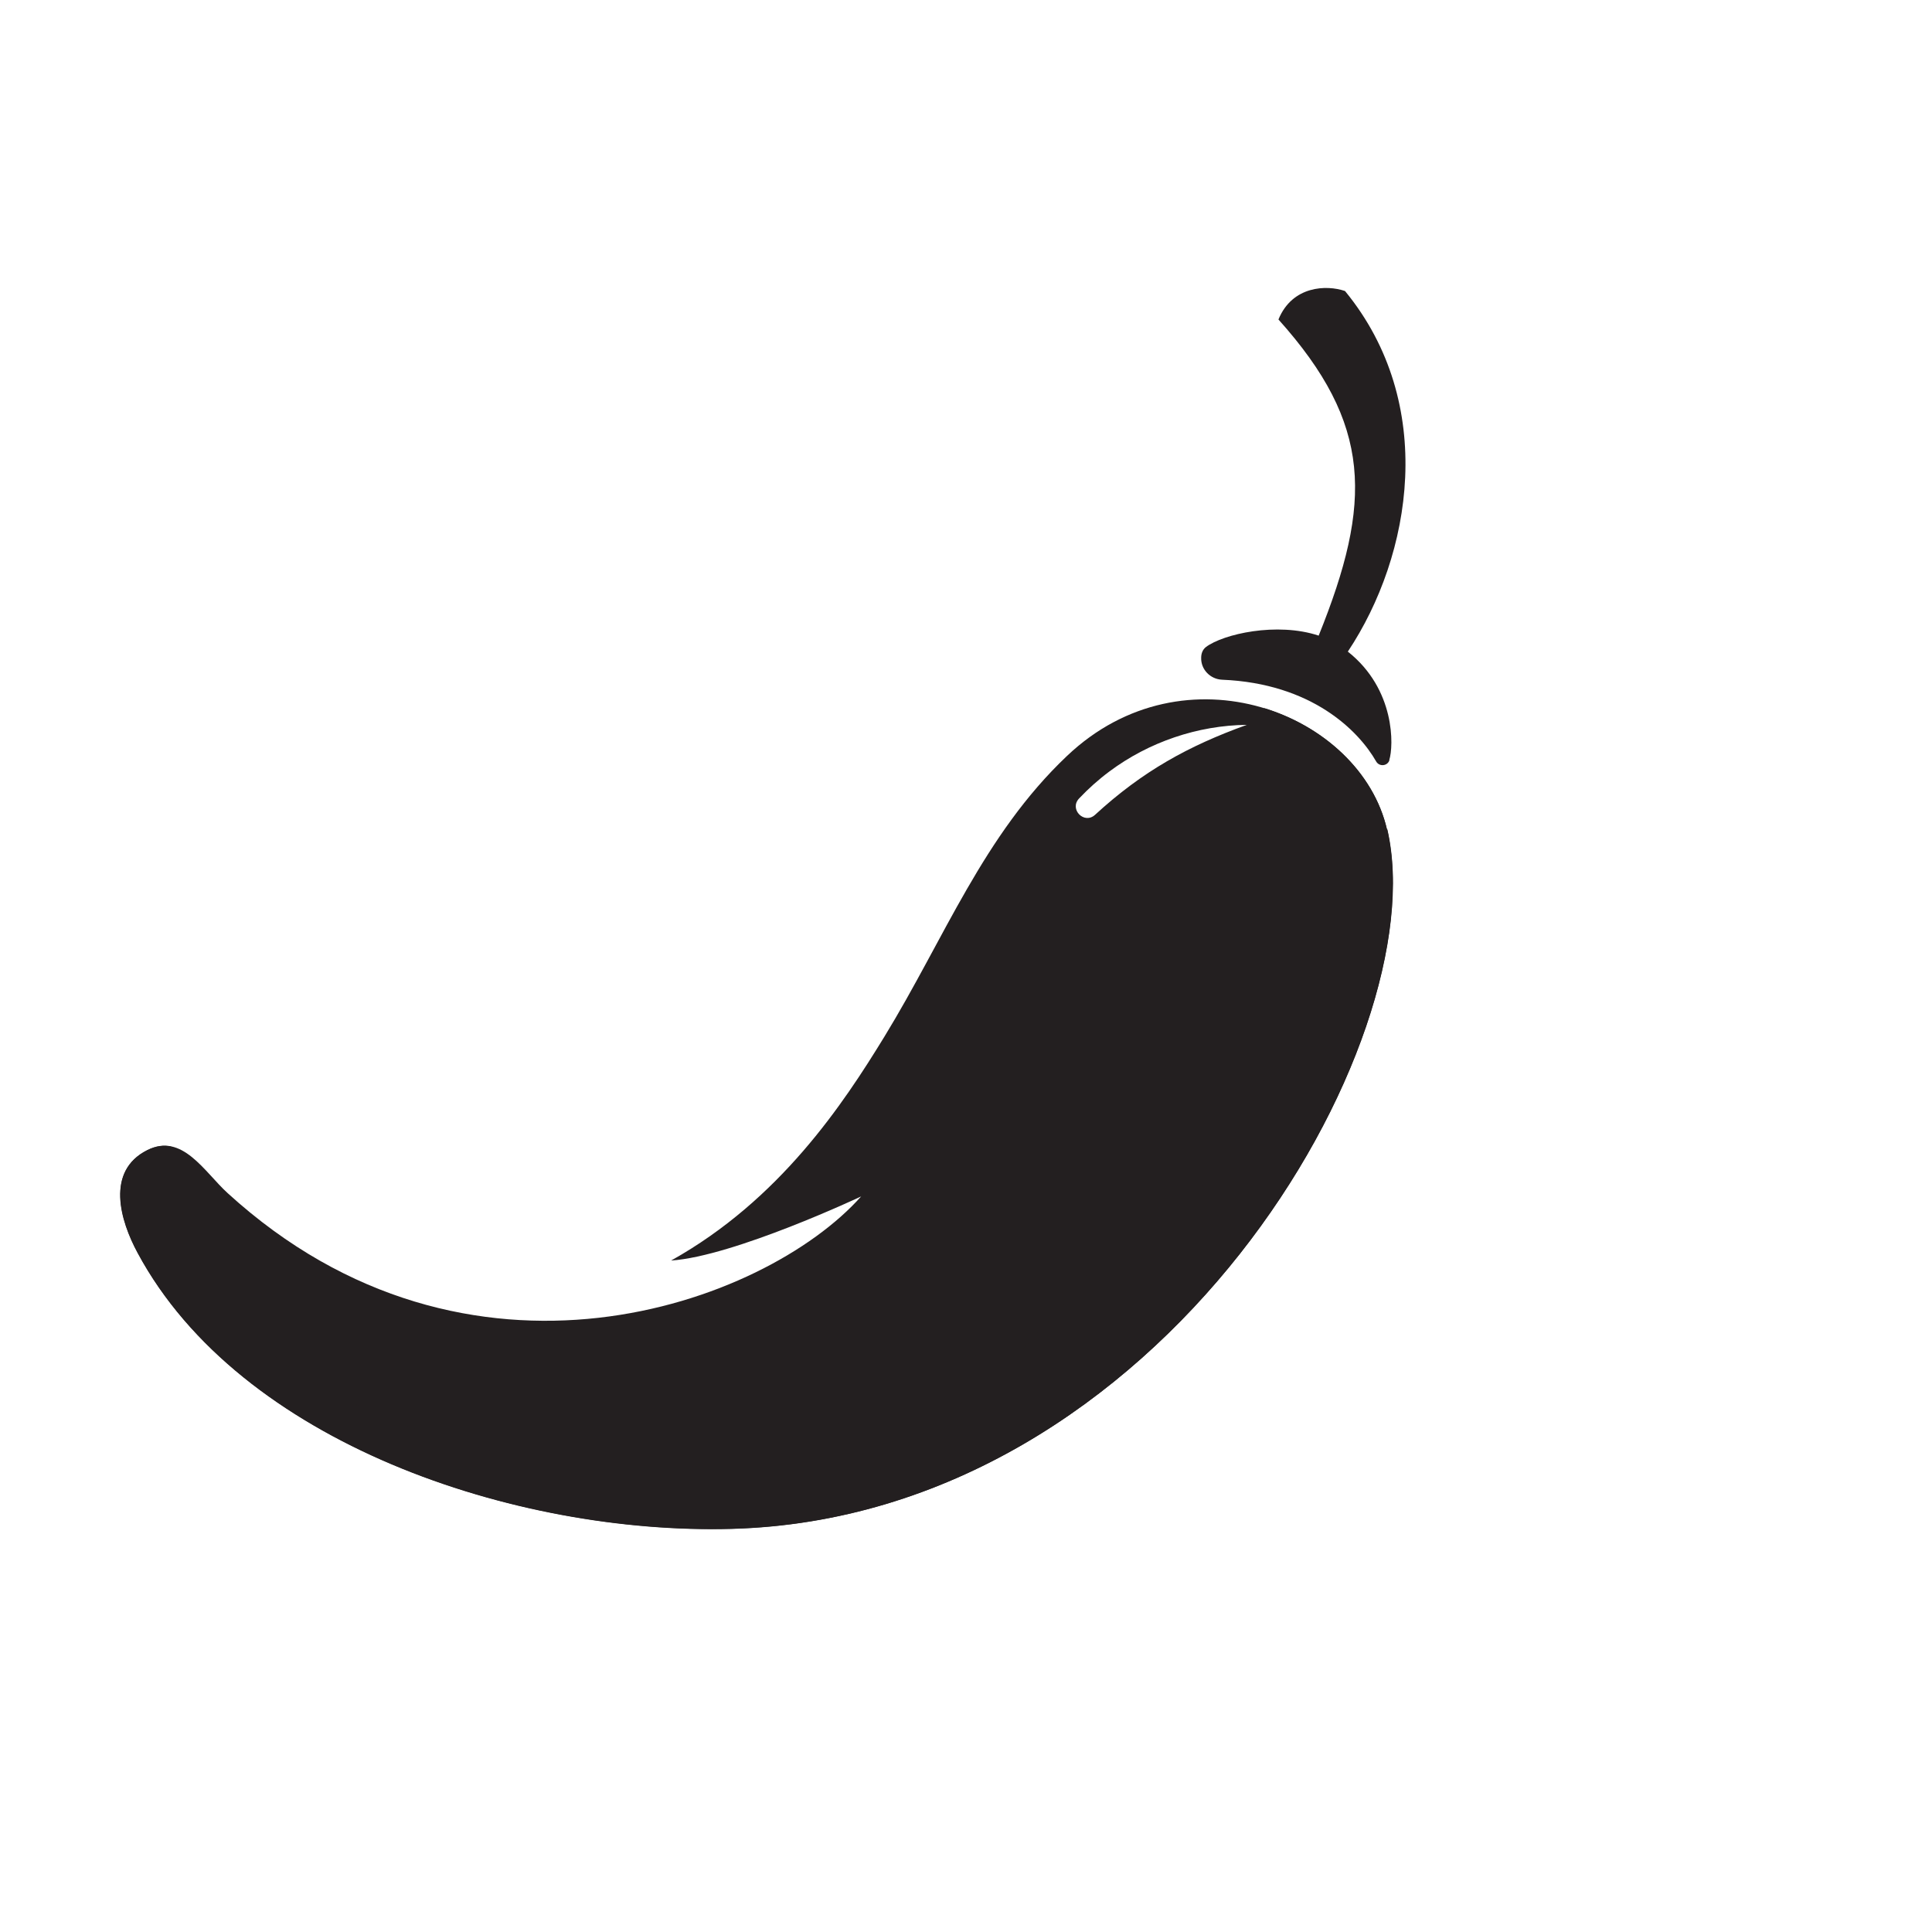
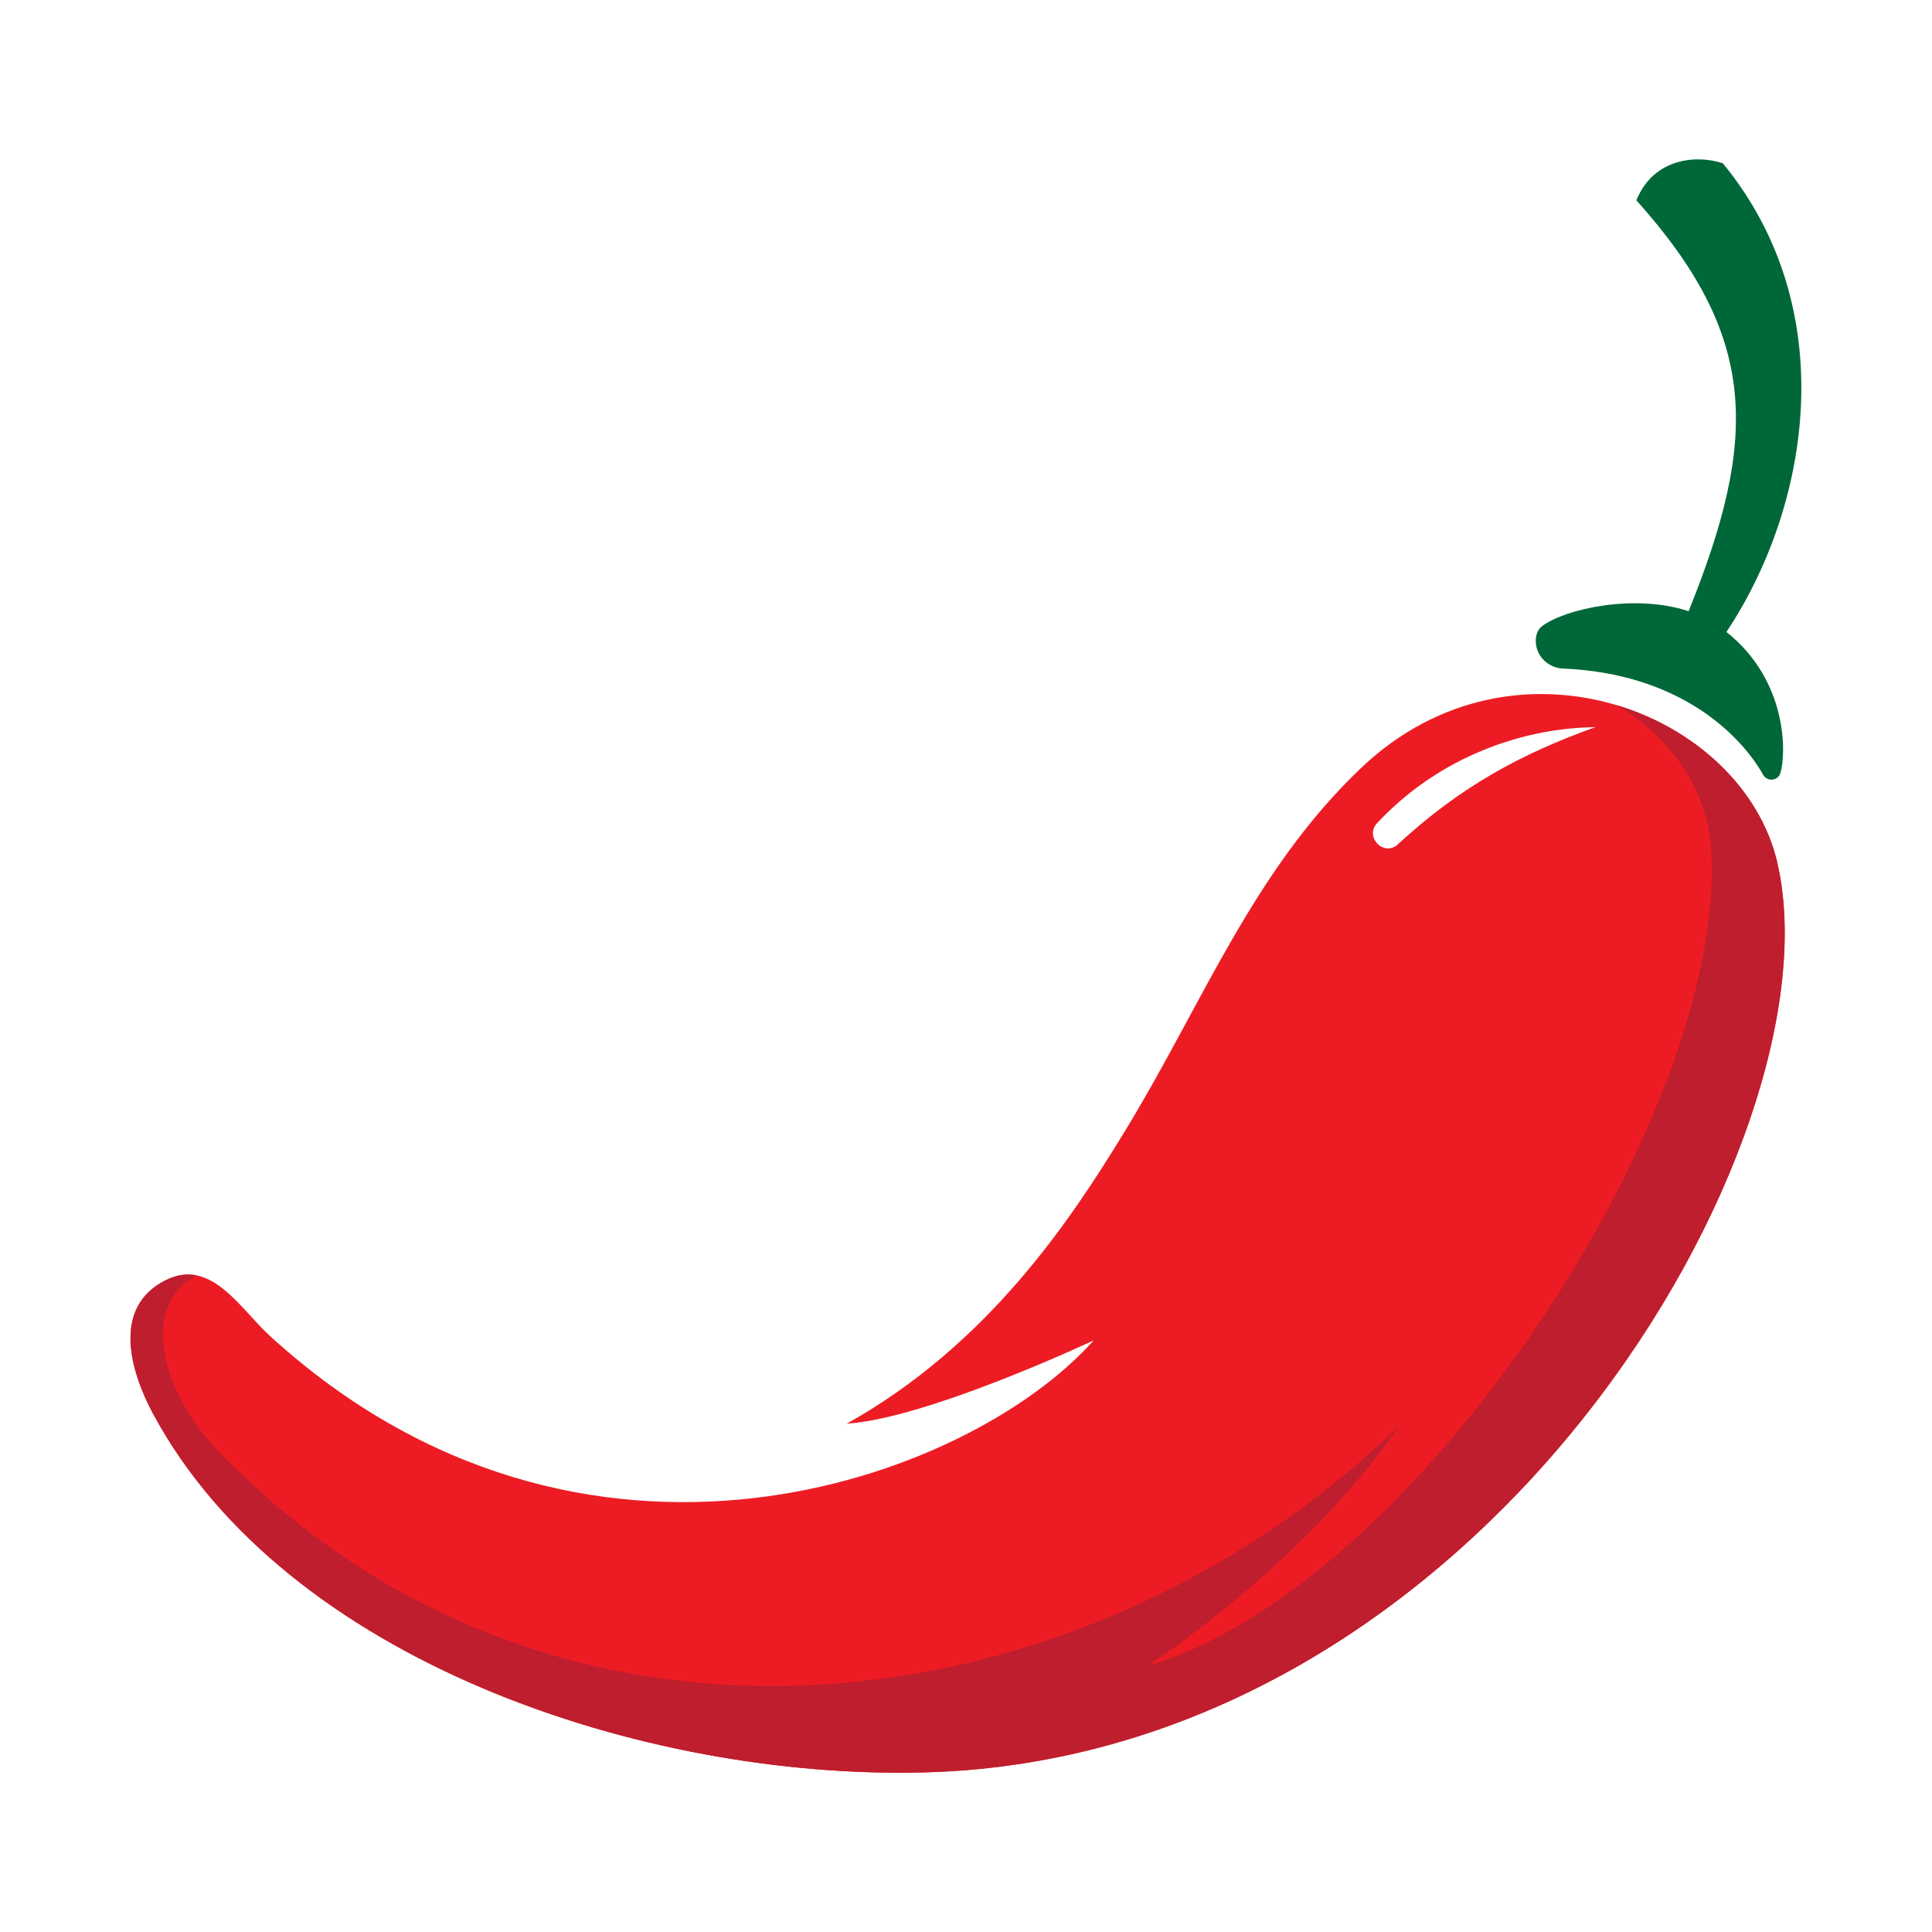
- <svg xmlns="http://www.w3.org/2000/svg" id="Layer_1" version="1.1" viewBox="450 500 1100 1100">
+ <svg xmlns="http://www.w3.org/2000/svg" id="Layer_1" version="1.1" viewBox="0 0 2048 2048">
  <defs>
    <style>
-       .st0{fill:#231f20;}
+       .st0 { fill: #be1e2d; }
+       .st1 { fill: #ed1c24; }
+       .st3 { fill: #006838; }
    </style>
  </defs>
  <g>
-     <path class="st0" d="M1239.7,972.3c-15.3-66.2-115.2-105.5-182.2-41.9-47.7,45.2-69.7,103.9-104,159.9-23.4,38.2-59.4,92.8-121.4,127.4,35.8-2.4,108.2-36.5,108.2-36.5-55,61.7-223.6,123.2-360.7-1.9-13.2-12-25.8-34.5-45.7-24.5-23.7,11.9-15.5,40-5.4,58.6,58.2,108.1,214.8,160.3,338,157,245.9-6.6,401.2-277.7,373.4-398.2ZM1073.5,963.9c-6.2,5.7-14.9-3.2-9.1-9.3,5.3-5.6,11.1-10.8,17.3-15.4,22.4-16.7,50.2-26.2,78.2-26.5-33.3,12-59.4,26.4-86.4,51.2Z" />
-     <path class="st0" d="M1239.7,972.3c-7.5-32.7-35.8-58.8-70.5-69.3,24.3,14.2,39.8,38.1,41.4,62.6,7.6,117.8-131,324.7-246.7,358.2,0,0,68.4-44.4,110-105-137.6,134-369.4,164.8-517.6,10.4-24-25-34.6-63.1-8.8-76.4-4.2-.9-8.7-.4-13.7,2.1-23.7,11.9-15.5,40-5.4,58.6,58.2,108.1,214.8,160.3,338,157,245.9-6.6,401.2-277.7,373.4-398.2Z" />
-     <path class="st0" d="M1241,932.7c2.5-7.8,3.6-40.2-23.6-61.7,36.6-55,51-141.2-1.6-205.3-10.4-3.6-30-3.1-37.9,16.2,53.5,59.7,53.6,103.9,22.9,180-23.8-7.9-54.4-.9-64.2,6.5-1.8,1.4-2.7,3.6-2.7,6.1-.2,6.7,5.2,12.2,11.9,12.5,51,2.1,77.7,29,87.7,46.5,1.8,3.2,6.5,2.7,7.6-.7Z" />
+     <path class="st1" d="M1884.2,915.1c-37-160.2-278.7-255.3-441-101.4-115.4,109.5-168.7,251.4-251.8,387.1-56.6,92.5-143.8,224.6-293.9,308.4,86.6-5.8,261.8-88.3,261.8-88.3-133.2,149.4-541.2,298.3-873-4.6-31.9-29.1-62.4-83.4-110.6-59.2-57.4,28.8-37.4,96.7-13.2,141.7,140.9,261.6,519.9,388,818.1,380,595.1-16,970.9-672,903.6-963.7ZM1482,894.9c-14.9,13.8-36-7.7-22.1-22.5,12.8-13.6,26.8-26.2,41.8-37.4,54.3-40.5,121.6-63.3,189.4-64.2-80.7,29-143.7,63.9-209.1,124Z" />
+     <path class="st0" d="M1884.2,915.1c-18.3-79.2-86.6-142.4-170.5-167.6,58.9,34.4,96.3,92.1,100.1,151.4,18.5,285.1-317.1,785.9-597,866.9,0,0,165.6-107.5,266.2-254.2-333,324.3-893.9,398.9-1252.8,25.3-58.1-60.5-83.8-152.8-21.4-184.8-10.2-2.2-21.2-1-33.3,5-57.4,28.8-37.4,96.7-13.2,141.7,140.9,261.6,519.9,388,818.1,380,595.1-16,970.9-672,903.6-963.7Z" />
+     <path class="st3" d="M1887.3,819.3c6-18.8,8.6-97.2-57.2-149.4,88.5-133,123.4-341.8-3.8-496.8-25.2-8.6-72.5-7.5-91.7,39.2,129.5,144.4,129.7,251.5,55.4,435.6-57.7-19.1-131.6-2.2-155.4,15.9-4.4,3.4-6.4,8.7-6.6,14.7-.6,16.2,12.7,29.5,28.8,30.2,123.4,5.1,188.2,70.1,212.2,112.6,4.3,7.6,15.7,6.6,18.3-1.8Z" />
  </g>
</svg>
